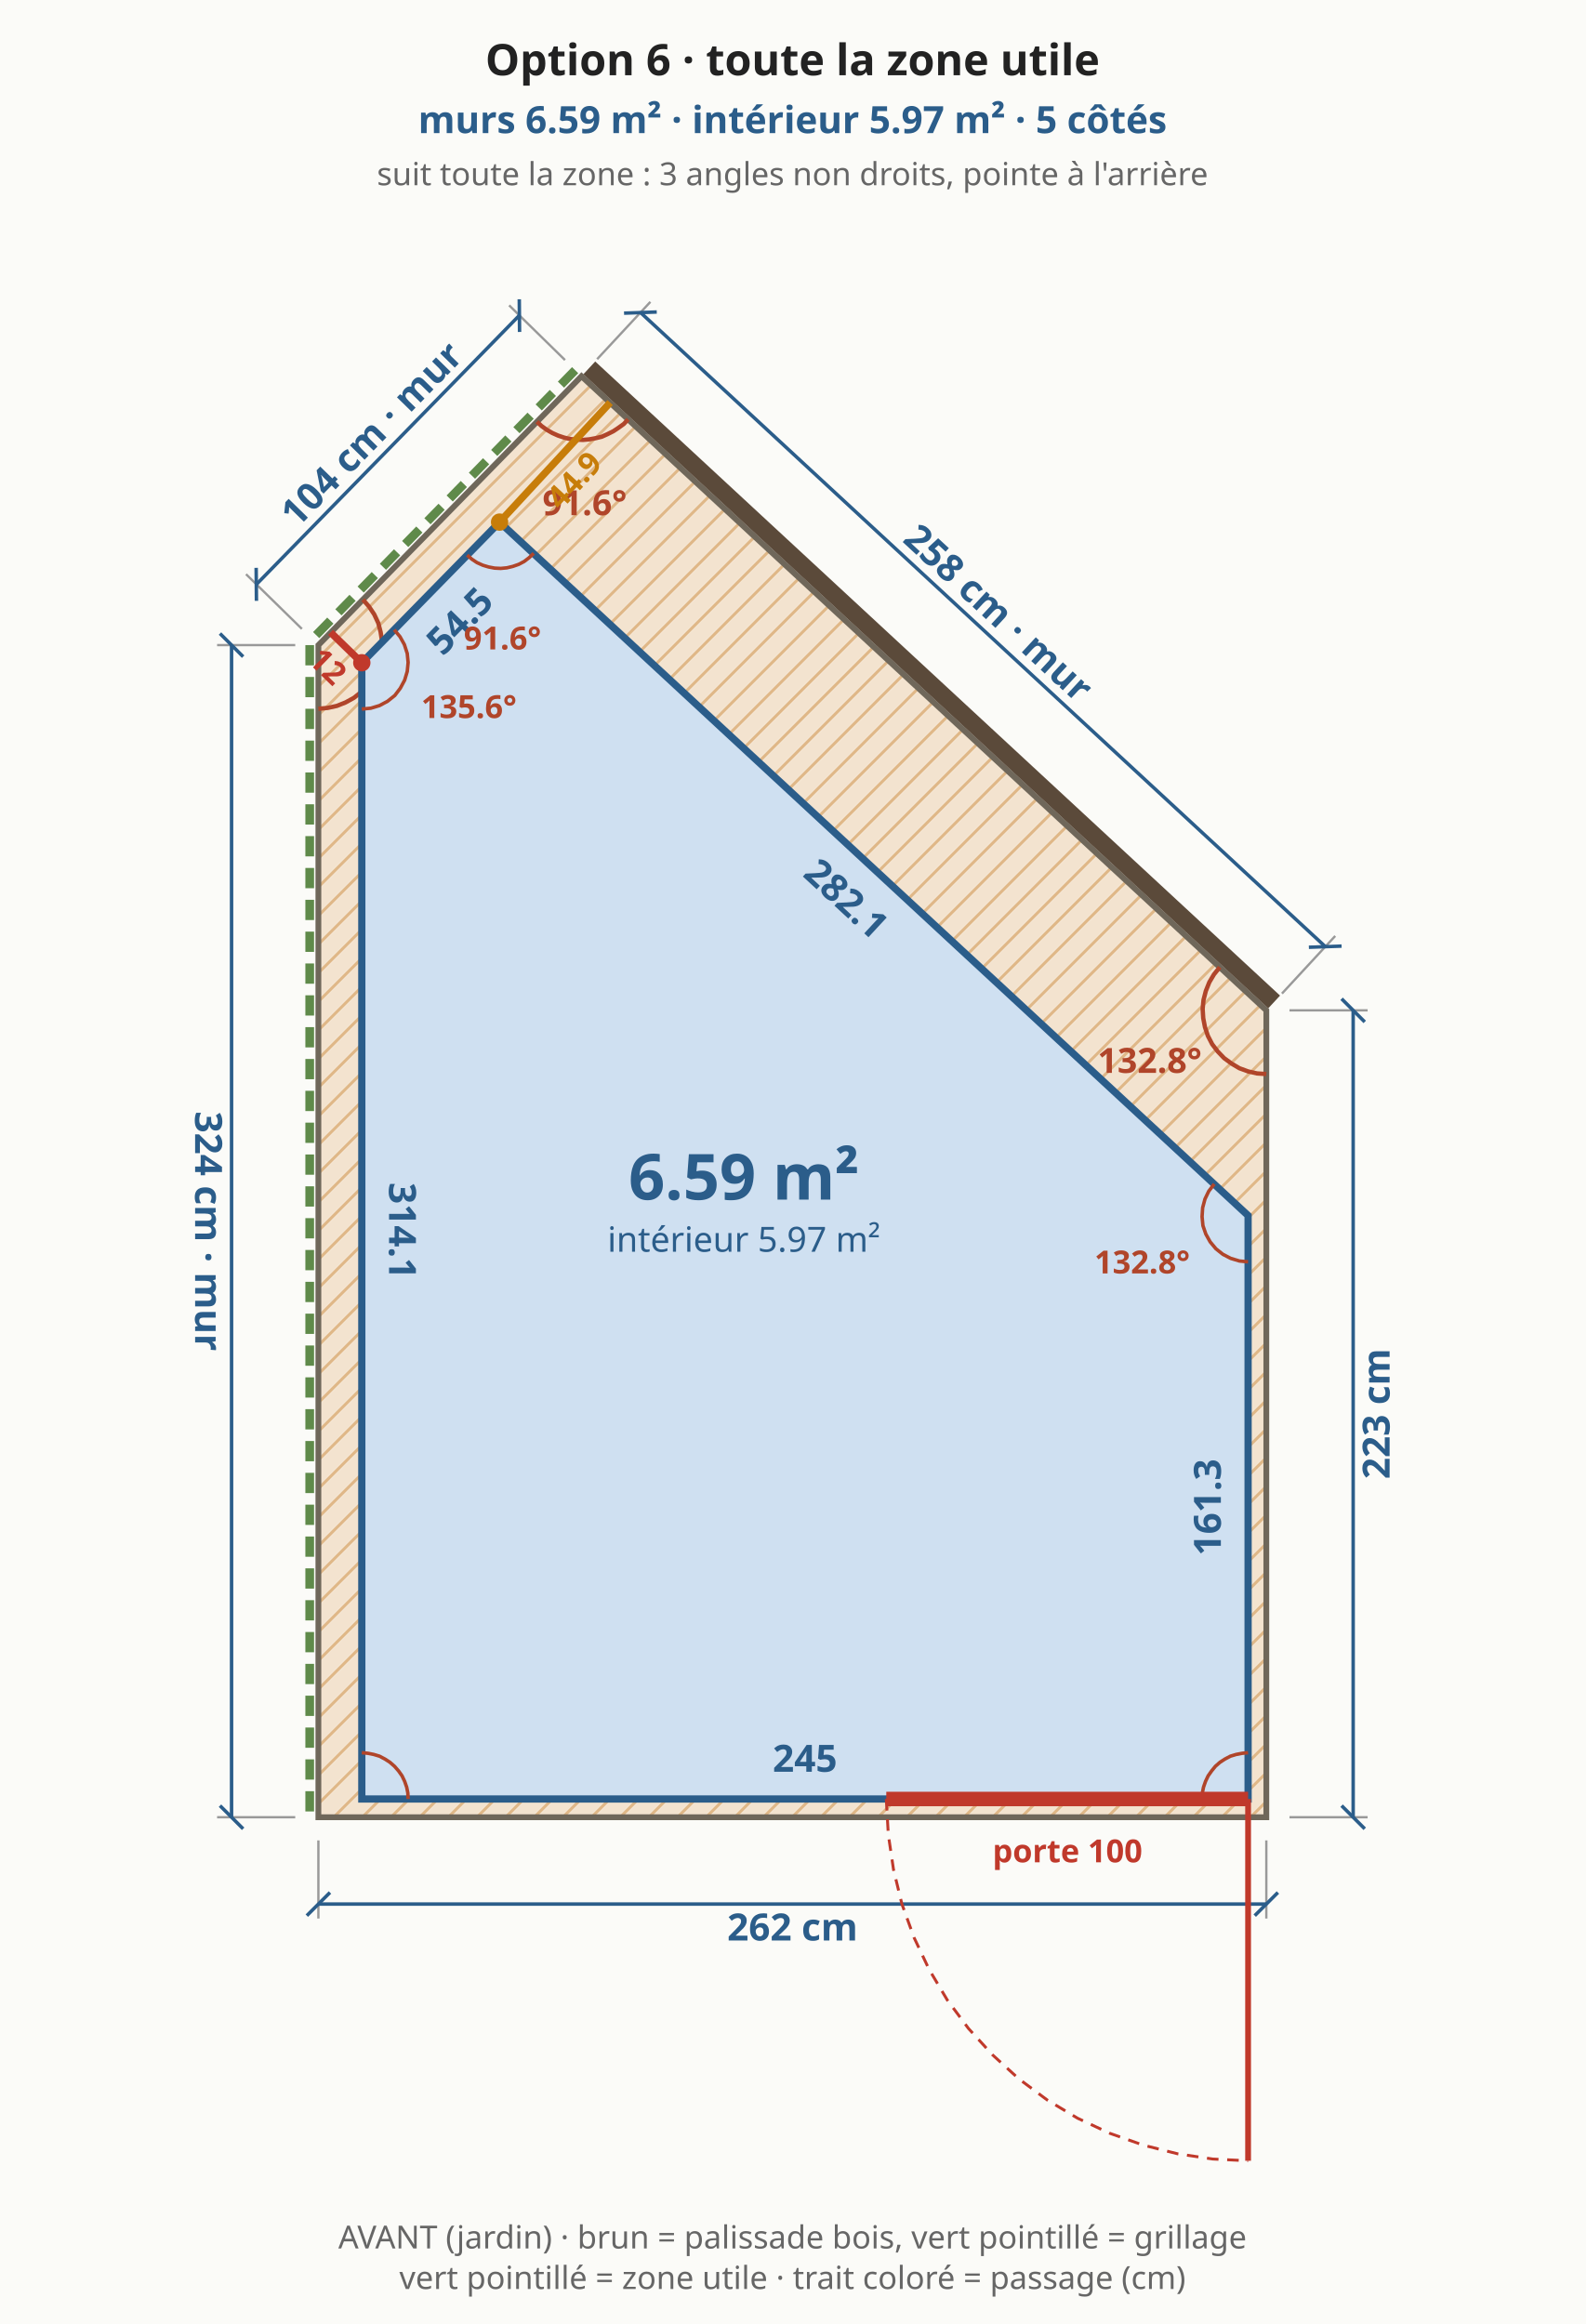
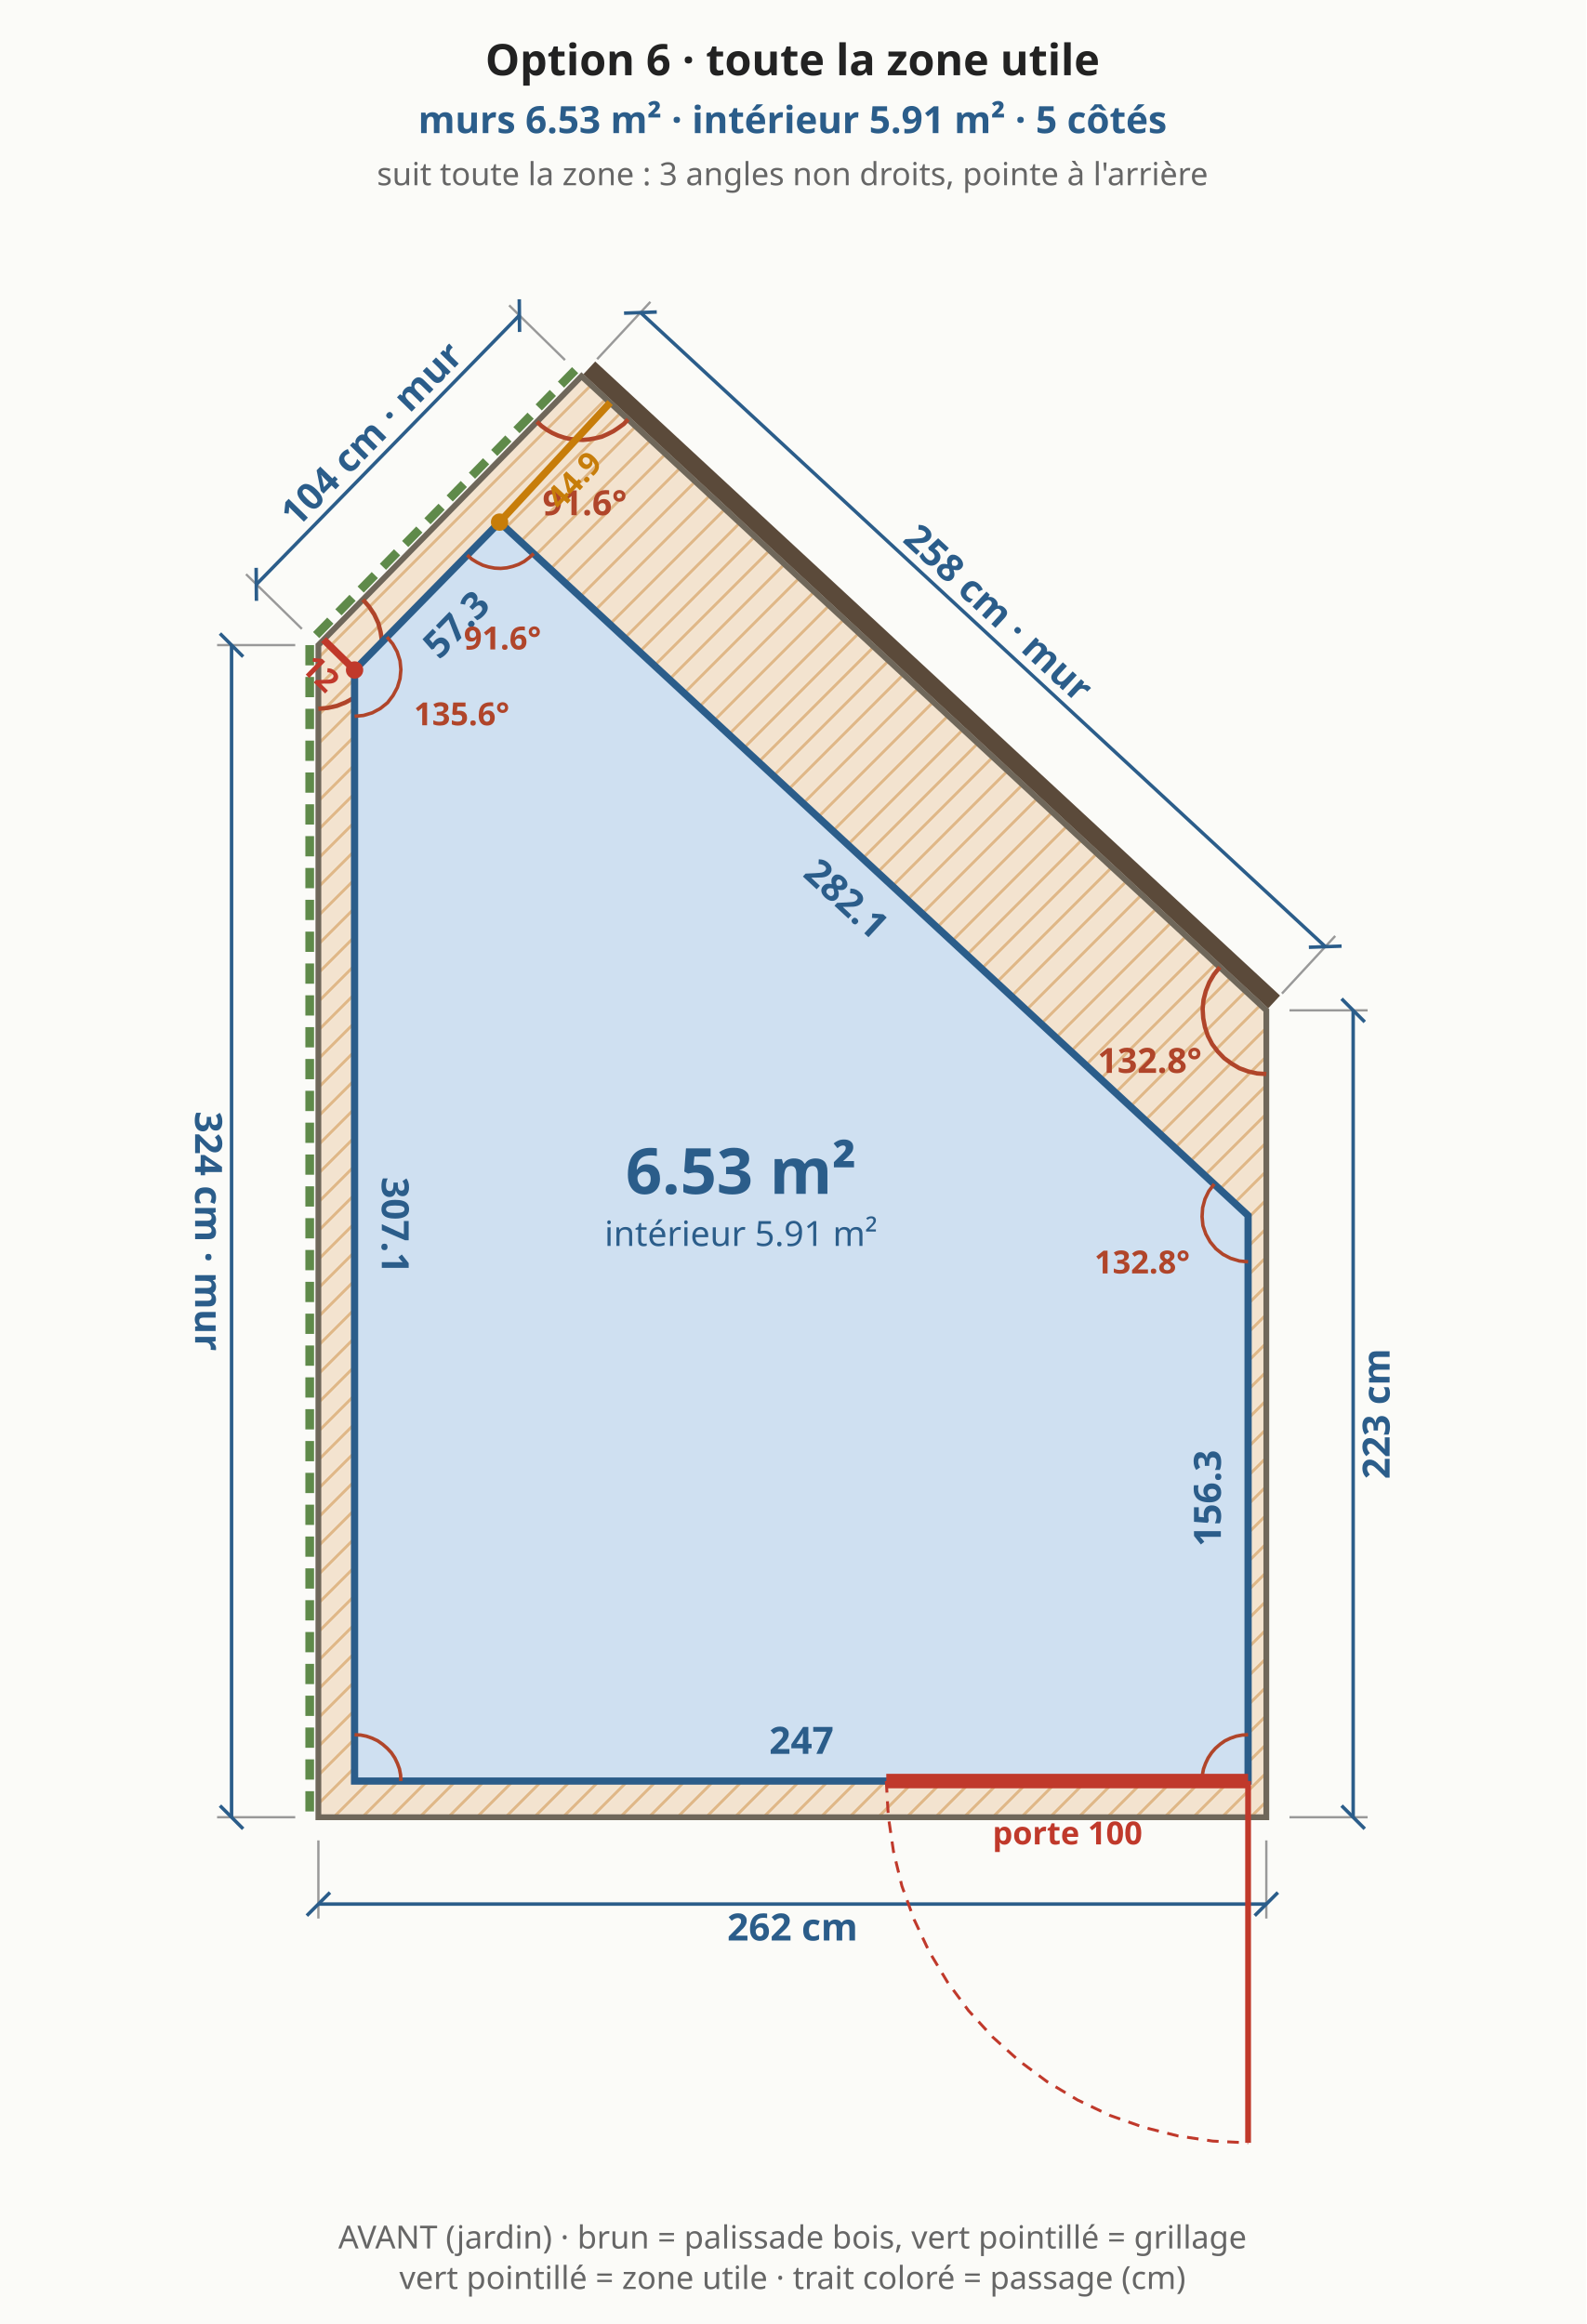
<svg xmlns="http://www.w3.org/2000/svg" viewBox="0 0 548 803" font-family="system-ui,sans-serif" font-size="13">
  <rect width="548" height="803" fill="#fbfbf8" />
  <defs>
    <pattern id="bande" width="7" height="7" patternUnits="userSpaceOnUse" patternTransform="rotate(45)">
      <rect width="7" height="7" fill="#f3e3cf" />
      <line x1="0" y1="0" x2="0" y2="7" stroke="#e0b98a" stroke-width="2" />
    </pattern>
  </defs>
  <polygon points="110.0,627.9 437.5,627.9 437.5,349.1 200.9,130.0 110.0,222.9" fill="url(#bande)" stroke="#6f675a" stroke-width="2" />
-   <polygon points="125.0,621.6 431.2,621.6 431.2,420.0 172.6,180.4 125.0,229.0" fill="#e3efe0" stroke="#2a8a4a" stroke-width="1.8" stroke-dasharray="5 4" />
+   <polygon points="122.5,615.4 431.2,615.4 431.2,420.0 172.6,180.4 122.5,231.5" fill="#e3efe0" stroke="#2a8a4a" stroke-width="1.8" stroke-dasharray="5 4" />
  <line x1="110.0" y1="635.9" x2="110.0" y2="662.9" stroke="#999" stroke-width="0.8" />
  <line x1="437.5" y1="635.9" x2="437.5" y2="662.9" stroke="#999" stroke-width="0.8" />
  <line x1="110.0" y1="657.9" x2="437.5" y2="657.9" stroke="#2b5d8a" stroke-width="1.2" />
  <line x1="106.0" y1="661.9" x2="114.0" y2="653.9" stroke="#2b5d8a" stroke-width="1.2" />
  <line x1="433.5" y1="661.9" x2="441.5" y2="653.9" stroke="#2b5d8a" stroke-width="1.2" />
  <text x="273.8" y="665.9" text-anchor="middle" dominant-baseline="middle" fill="#2b5d8a" font-size="13" font-weight="bold" transform="rotate(0.0 273.8 665.9)">262 cm</text>
  <line x1="445.5" y1="627.9" x2="472.5" y2="627.9" stroke="#999" stroke-width="0.8" />
  <line x1="445.5" y1="349.1" x2="472.5" y2="349.1" stroke="#999" stroke-width="0.8" />
  <line x1="467.5" y1="627.9" x2="467.5" y2="349.1" stroke="#2b5d8a" stroke-width="1.2" />
  <line x1="471.5" y1="631.9" x2="463.5" y2="623.9" stroke="#2b5d8a" stroke-width="1.2" />
  <line x1="471.5" y1="353.1" x2="463.5" y2="345.1" stroke="#2b5d8a" stroke-width="1.2" />
  <text x="475.5" y="488.5" text-anchor="middle" dominant-baseline="middle" fill="#2b5d8a" font-size="13" font-weight="bold" transform="rotate(-90.0 475.5 488.5)">223 cm</text>
  <line x1="440.2" y1="346.2" x2="203.6" y2="127.1" stroke="#5b4a3a" stroke-width="6" />
  <line x1="442.9" y1="343.3" x2="461.3" y2="323.4" stroke="#999" stroke-width="0.8" />
  <line x1="206.3" y1="124.1" x2="224.7" y2="104.3" stroke="#999" stroke-width="0.8" />
  <line x1="457.9" y1="327.1" x2="221.3" y2="108.0" stroke="#2b5d8a" stroke-width="1.2" />
  <line x1="463.5" y1="326.9" x2="452.2" y2="327.3" stroke="#2b5d8a" stroke-width="1.2" />
  <line x1="226.9" y1="107.8" x2="215.6" y2="108.2" stroke="#2b5d8a" stroke-width="1.2" />
  <text x="345.0" y="211.7" text-anchor="middle" dominant-baseline="middle" fill="#2b5d8a" font-size="13" font-weight="bold" transform="rotate(42.8 345.0 211.7)">258 cm · mur</text>
  <line x1="198.7" y1="127.9" x2="107.9" y2="220.8" stroke="#5f8a4a" stroke-width="3" stroke-dasharray="7 4" />
  <line x1="195.2" y1="124.4" x2="175.9" y2="105.5" stroke="#999" stroke-width="0.8" />
  <line x1="104.3" y1="217.3" x2="85.0" y2="198.4" stroke="#999" stroke-width="0.8" />
  <line x1="179.4" y1="109.0" x2="88.6" y2="201.9" stroke="#2b5d8a" stroke-width="1.2" />
  <line x1="179.4" y1="103.4" x2="179.5" y2="114.7" stroke="#2b5d8a" stroke-width="1.2" />
  <line x1="88.5" y1="196.2" x2="88.6" y2="207.6" stroke="#2b5d8a" stroke-width="1.2" />
  <text x="128.3" y="149.9" text-anchor="middle" dominant-baseline="middle" fill="#2b5d8a" font-size="13" font-weight="bold" transform="rotate(-45.6 128.3 149.9)">104 cm · mur</text>
  <line x1="107.0" y1="222.9" x2="107.0" y2="627.9" stroke="#5f8a4a" stroke-width="3" stroke-dasharray="7 4" />
  <line x1="102.0" y1="222.9" x2="75.0" y2="222.9" stroke="#999" stroke-width="0.8" />
  <line x1="102.0" y1="627.9" x2="75.0" y2="627.9" stroke="#999" stroke-width="0.8" />
  <line x1="80.0" y1="222.9" x2="80.0" y2="627.9" stroke="#2b5d8a" stroke-width="1.2" />
  <line x1="76.0" y1="218.9" x2="84.0" y2="226.9" stroke="#2b5d8a" stroke-width="1.2" />
  <line x1="76.0" y1="623.9" x2="84.0" y2="631.9" stroke="#2b5d8a" stroke-width="1.2" />
  <text x="72.0" y="425.4" text-anchor="middle" dominant-baseline="middle" fill="#2b5d8a" font-size="13" font-weight="bold" transform="rotate(90.0 72.0 425.4)">324 cm · mur</text>
  <polyline points="421.4,334.2 419.4,336.7 417.8,339.4 416.6,342.4 415.8,345.5 415.5,348.6 415.7,351.8 416.3,354.9 417.3,357.9 418.8,360.8 420.7,363.3 422.9,365.6 425.5,367.5 428.2,369.1 431.2,370.2 434.3,370.9 437.5,371.1" fill="none" stroke="#b0452a" stroke-width="1.5" />
  <text x="397.2" y="370.7" text-anchor="middle" fill="#b0452a" font-size="12" font-weight="bold">132.8°</text>
  <polyline points="185.5,145.7 187.1,147.2 188.9,148.5 190.8,149.6 192.8,150.5 194.9,151.2 197.0,151.7 199.2,151.9 201.4,152.0 203.6,151.8 205.8,151.4 207.9,150.9 209.9,150.0 211.9,149.0 213.7,147.8 215.5,146.5 217.0,144.9" fill="none" stroke="#b0452a" stroke-width="1.5" />
  <text x="202.0" y="178.0" text-anchor="middle" fill="#b0452a" font-size="12" font-weight="bold">91.6°</text>
  <polyline points="110.0,244.9 113.2,244.6 116.4,243.9 119.4,242.7 122.3,241.1 124.8,239.1 127.1,236.8 128.9,234.1 130.4,231.2 131.4,228.1 131.9,224.9 132.0,221.6 131.5,218.4 130.7,215.3 129.3,212.3 127.5,209.6 125.4,207.2" fill="none" stroke="#b0452a" stroke-width="1.5" />
  <text x="150.7" y="243.5" text-anchor="middle" fill="#b0452a" font-size="12" font-weight="bold">135.6°</text>
-   <polygon points="125.0,621.6 431.2,621.6 431.2,420.0 172.6,180.4 125.0,229.0" fill="#cfe0f1" stroke="#2b5d8a" stroke-width="2.5" />
-   <text x="278.1" y="607.6" text-anchor="middle" dominant-baseline="middle" fill="#2b5d8a" font-size="13" font-weight="bold" transform="rotate(0.0 278.1 607.6)">245</text>
-   <text x="417.2" y="520.8" text-anchor="middle" dominant-baseline="middle" fill="#2b5d8a" font-size="13" font-weight="bold" transform="rotate(-90.0 417.2 520.8)">161.3</text>
+   <polygon points="122.5,615.4 431.2,615.4 431.2,420.0 172.6,180.4 122.5,231.5" fill="#cfe0f1" stroke="#2b5d8a" stroke-width="2.5" />
+   <text x="276.9" y="601.4" text-anchor="middle" dominant-baseline="middle" fill="#2b5d8a" font-size="13" font-weight="bold" transform="rotate(0.0 276.9 601.4)">247</text>
+   <text x="417.2" y="517.7" text-anchor="middle" dominant-baseline="middle" fill="#2b5d8a" font-size="13" font-weight="bold" transform="rotate(-90.0 417.2 517.7)">156.3</text>
  <text x="292.4" y="310.5" text-anchor="middle" dominant-baseline="middle" fill="#2b5d8a" font-size="13" font-weight="bold" transform="rotate(42.8 292.4 310.5)">282.1</text>
-   <text x="158.8" y="214.5" text-anchor="middle" dominant-baseline="middle" fill="#2b5d8a" font-size="13" font-weight="bold" transform="rotate(-45.6 158.8 214.5)">54.5</text>
-   <text x="139.0" y="425.3" text-anchor="middle" dominant-baseline="middle" fill="#2b5d8a" font-size="13" font-weight="bold" transform="rotate(90.0 139.0 425.3)">314.1</text>
-   <polyline points="141.0,621.6 140.9,619.5 140.5,617.5 139.8,615.5 138.9,613.6 137.7,611.9 136.3,610.3 134.7,608.9 133.0,607.8 131.1,606.8 129.1,606.2 127.1,605.8 125.0,605.6" fill="none" stroke="#b0452a" stroke-width="1.2" />
-   <polyline points="431.2,605.6 429.2,605.8 427.1,606.2 425.1,606.8 423.2,607.8 421.5,608.9 419.9,610.3 418.6,611.9 417.4,613.6 416.5,615.5 415.8,617.5 415.4,619.5 415.2,621.6" fill="none" stroke="#b0452a" stroke-width="1.2" />
+   <text x="157.6" y="215.7" text-anchor="middle" dominant-baseline="middle" fill="#2b5d8a" font-size="13" font-weight="bold" transform="rotate(-45.6 157.6 215.7)">57.3</text>
+   <text x="136.5" y="423.4" text-anchor="middle" dominant-baseline="middle" fill="#2b5d8a" font-size="13" font-weight="bold" transform="rotate(90.0 136.5 423.4)">307.1</text>
+   <polyline points="138.5,615.4 138.4,613.3 138.0,611.2 137.3,609.3 136.4,607.4 135.2,605.6 133.8,604.1 132.2,602.7 130.5,601.5 128.6,600.6 126.6,599.9 124.6,599.5 122.5,599.4" fill="none" stroke="#b0452a" stroke-width="1.2" />
+   <polyline points="431.2,599.4 429.2,599.5 427.1,599.9 425.1,600.6 423.2,601.5 421.5,602.7 419.9,604.1 418.6,605.6 417.4,607.4 416.5,609.3 415.8,611.2 415.4,613.3 415.2,615.4" fill="none" stroke="#b0452a" stroke-width="1.2" />
  <polyline points="419.5,409.1 417.6,411.6 416.3,414.3 415.5,417.3 415.3,420.4 415.6,423.5 416.6,426.4 418.1,429.1 420.1,431.5 422.5,433.4 425.2,434.8 428.2,435.7 431.2,436.0" fill="none" stroke="#b0452a" stroke-width="1.2" />
  <text x="394.6" y="440.0" text-anchor="middle" fill="#b0452a" font-size="11" font-weight="bold">132.8°</text>
-   <polyline points="161.4,191.8 163.0,193.2 164.8,194.4 166.8,195.3 168.8,195.9 170.9,196.3 173.0,196.4 175.1,196.2 177.2,195.7 179.2,195.0 181.1,194.0 182.8,192.7 184.4,191.2" fill="none" stroke="#b0452a" stroke-width="1.2" />
+   <polyline points="161.4,191.8 163.0,193.2 164.8,194.3 166.8,195.3 168.8,195.9 170.9,196.3 173.0,196.4 175.1,196.2 177.2,195.7 179.2,195.0 181.1,194.0 182.8,192.7 184.4,191.3" fill="none" stroke="#b0452a" stroke-width="1.2" />
  <text x="173.6" y="224.4" text-anchor="middle" fill="#b0452a" font-size="11" font-weight="bold">91.6°</text>
-   <polyline points="125.0,245.0 128.1,244.7 131.1,243.8 133.9,242.3 136.4,240.3 138.3,237.8 139.8,235.0 140.7,232.0 141.0,228.9 140.7,225.8 139.7,222.7 138.2,220.0 136.2,217.6" fill="none" stroke="#b0452a" stroke-width="1.2" />
-   <text x="162.0" y="248.1" text-anchor="middle" fill="#b0452a" font-size="11" font-weight="bold">135.6°</text>
-   <line x1="306.2" y1="621.6" x2="431.2" y2="621.6" stroke="#c0392b" stroke-width="5" />
-   <line x1="431.2" y1="621.6" x2="431.2" y2="746.6" stroke="#c0392b" stroke-width="2" />
-   <polyline points="306.2,621.6 306.9,633.9 308.7,646.0 311.6,657.9 315.8,669.5 321.0,680.5 327.3,691.1 334.6,700.9 342.9,710.0 352.0,718.3 361.8,725.6 372.3,731.9 383.4,737.1 395.0,741.2 406.9,744.2 419.0,746.0 431.2,746.6" fill="none" stroke="#c0392b" stroke-width="1" stroke-dasharray="4 3" />
-   <text x="368.8" y="639.6" text-anchor="middle" dominant-baseline="middle" fill="#c0392b" font-size="11" font-weight="bold">porte 100</text>
+   <polyline points="122.5,247.5 125.6,247.2 128.6,246.3 131.4,244.8 133.9,242.8 135.8,240.3 137.3,237.5 138.2,234.5 138.5,231.4 138.2,228.3 137.2,225.2 135.7,222.5 133.7,220.1" fill="none" stroke="#b0452a" stroke-width="1.2" />
+   <text x="159.5" y="250.6" text-anchor="middle" fill="#b0452a" font-size="11" font-weight="bold">135.6°</text>
+   <line x1="306.2" y1="615.4" x2="431.2" y2="615.4" stroke="#c0392b" stroke-width="5" />
+   <line x1="431.2" y1="615.4" x2="431.2" y2="740.4" stroke="#c0392b" stroke-width="2" />
+   <polyline points="306.2,615.4 306.9,627.6 308.7,639.8 311.6,651.7 315.8,663.2 321.0,674.3 327.3,684.8 334.6,694.7 342.9,703.8 352.0,712.0 361.8,719.3 372.3,725.6 383.4,730.9 395.0,735.0 406.9,738.0 419.0,739.8 431.2,740.4" fill="none" stroke="#c0392b" stroke-width="1" stroke-dasharray="4 3" />
+   <text x="368.8" y="633.4" text-anchor="middle" dominant-baseline="middle" fill="#c0392b" font-size="11" font-weight="bold">porte 100</text>
  <line x1="172.6" y1="180.4" x2="210.8" y2="139.1" stroke="#c77d0a" stroke-width="2.5" />
  <circle cx="172.6" cy="180.4" r="3" fill="#c77d0a" />
  <text x="198.3" y="165.9" text-anchor="middle" dominant-baseline="middle" fill="#c77d0a" font-size="11" font-weight="bold" transform="rotate(-47.3 198.3 165.9)">44.9</text>
-   <line x1="125.0" y1="229.0" x2="114.2" y2="218.5" stroke="#c0392b" stroke-width="2.5" />
-   <circle cx="125.0" cy="229.0" r="3" fill="#c0392b" />
-   <text x="113.3" y="230.2" text-anchor="middle" dominant-baseline="middle" fill="#c0392b" font-size="11" font-weight="bold" transform="rotate(44.3 113.3 230.2)">12</text>
-   <text x="257.0" y="414.5" text-anchor="middle" fill="#2b5d8a" font-size="22" font-weight="bold">6.59 m²</text>
-   <text x="257.0" y="432.5" text-anchor="middle" fill="#2b5d8a" font-size="12" font-weight="normal">intérieur 5.97 m²</text>
+   <line x1="122.5" y1="231.5" x2="111.8" y2="221.0" stroke="#c0392b" stroke-width="2.5" />
+   <circle cx="122.5" cy="231.5" r="3" fill="#c0392b" />
+   <text x="110.8" y="232.7" text-anchor="middle" dominant-baseline="middle" fill="#c0392b" font-size="11" font-weight="bold" transform="rotate(44.3 110.8 232.7)">12</text>
+   <text x="256.0" y="412.5" text-anchor="middle" fill="#2b5d8a" font-size="22" font-weight="bold">6.53 m²</text>
+   <text x="256.0" y="430.5" text-anchor="middle" fill="#2b5d8a" font-size="12" font-weight="normal">intérieur 5.91 m²</text>
  <text x="273.8" y="26.0" text-anchor="middle" fill="#222" font-size="15" font-weight="bold">Option 6 · toute la zone utile</text>
-   <text x="273.8" y="46.0" text-anchor="middle" fill="#2b5d8a" font-size="13" font-weight="bold">murs 6.59 m² · intérieur 5.97 m² · 5 côtés</text>
+   <text x="273.8" y="46.0" text-anchor="middle" fill="#2b5d8a" font-size="13" font-weight="bold">murs 6.53 m² · intérieur 5.91 m² · 5 côtés</text>
  <text x="273.8" y="64.0" text-anchor="middle" fill="#666" font-size="11" font-weight="normal">suit toute la zone : 3 angles non droits, pointe à l'arrière</text>
  <text x="273.8" y="776.9" text-anchor="middle" fill="#666" font-size="11" font-weight="normal">AVANT (jardin) · brun = palissade bois, vert pointillé = grillage</text>
  <text x="273.8" y="790.9" text-anchor="middle" fill="#666" font-size="11" font-weight="normal">vert pointillé = zone utile · trait coloré = passage (cm)</text>
</svg>
